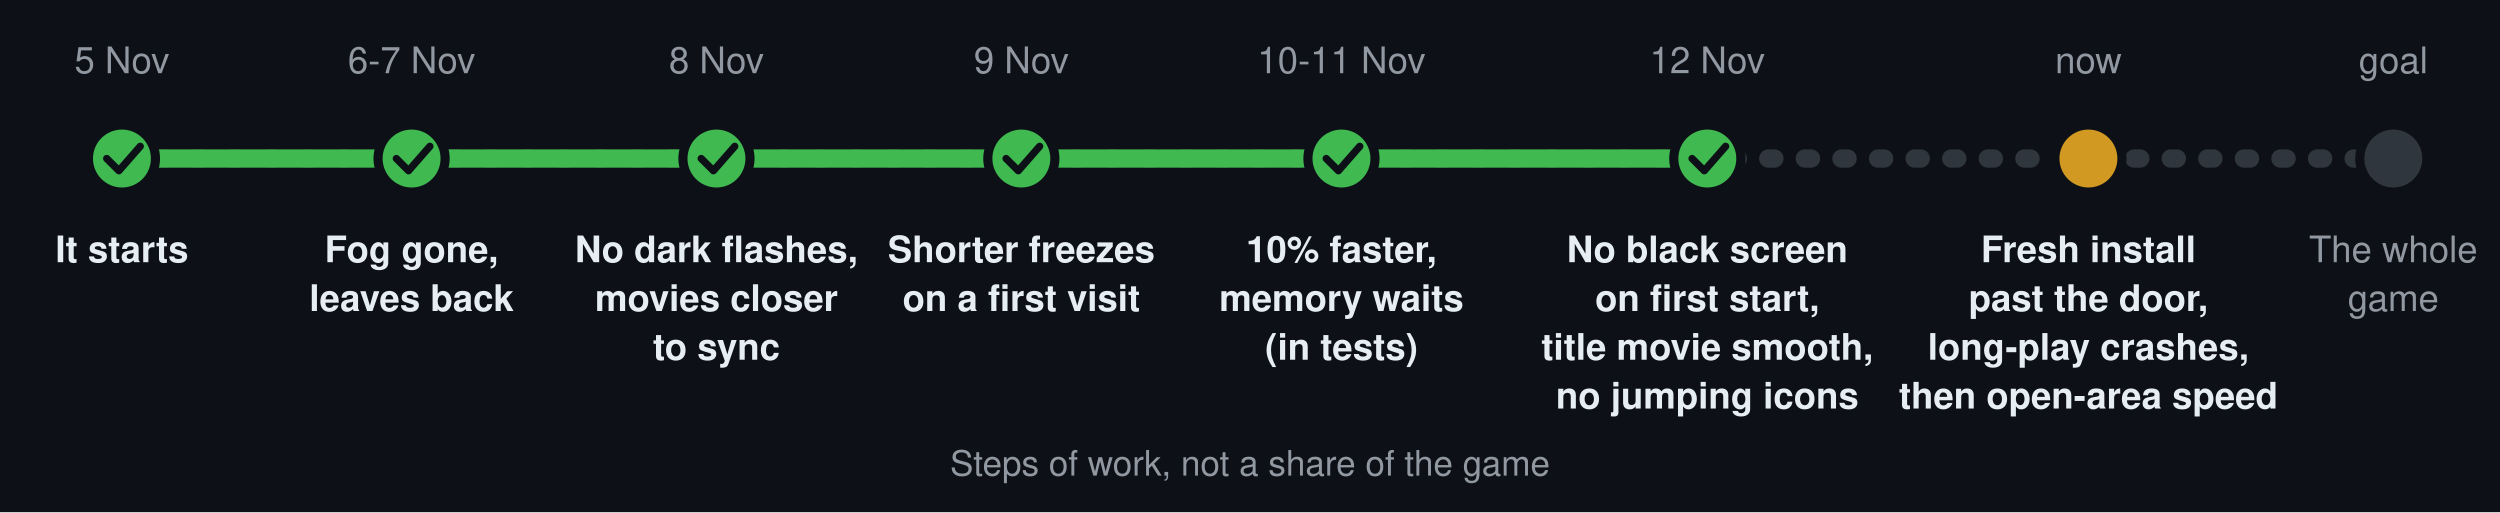
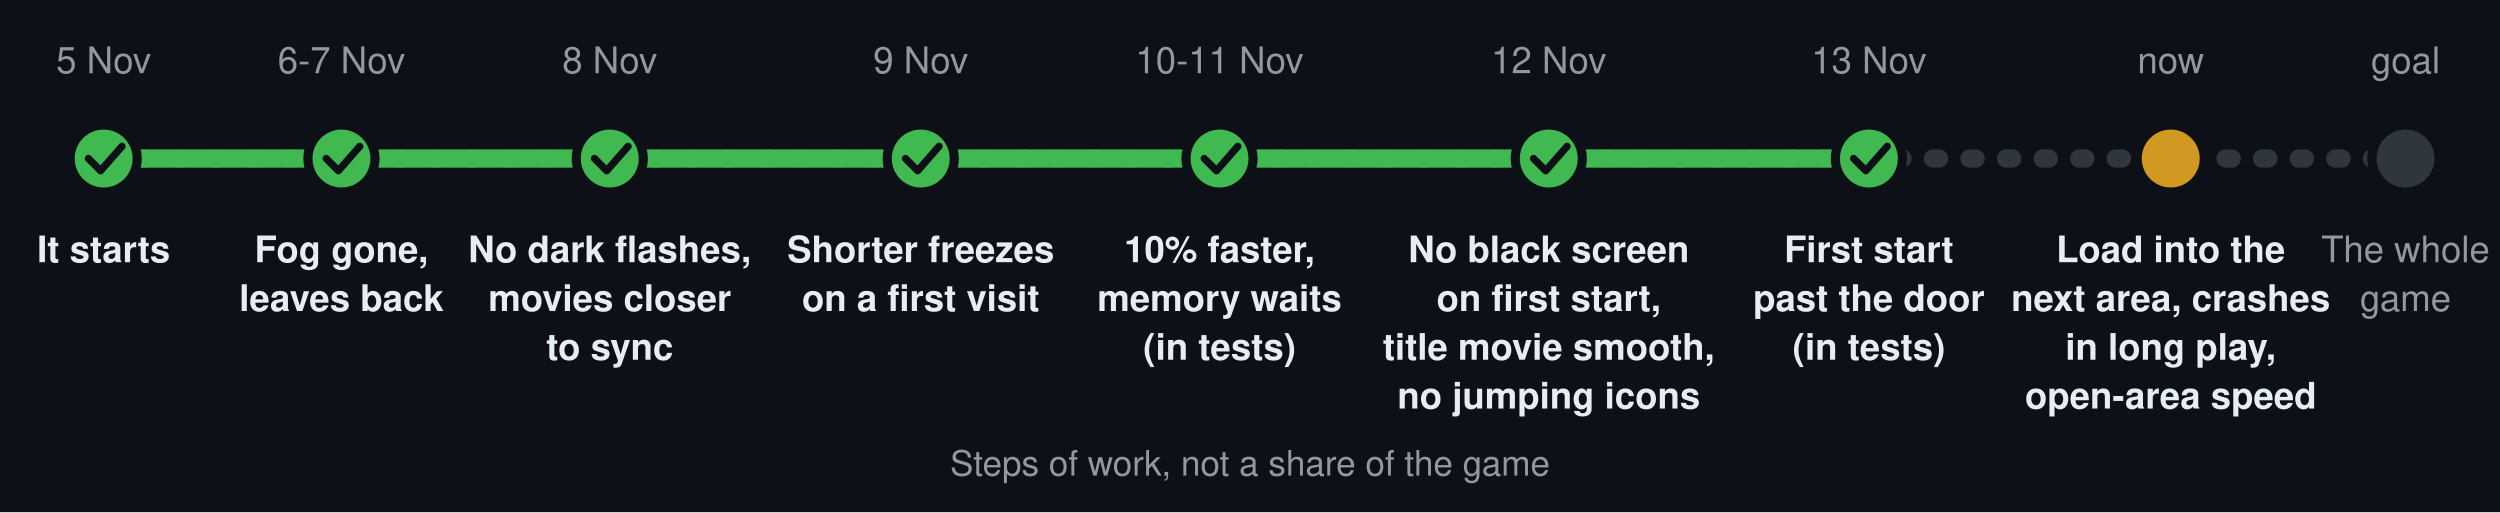
<svg xmlns="http://www.w3.org/2000/svg" viewBox="0 0 820 168" width="820" height="168" role="img" aria-label="What has been fixed, by date">
  <rect width="820" height="168" fill="#0d1117" />
-   <line x1="40" y1="52" x2="785" y2="52" stroke="#30363d" stroke-width="6" stroke-linecap="round" stroke-dasharray="2 10" />
-   <line x1="40" y1="52" x2="560" y2="52" stroke="#3fb950" stroke-width="6" stroke-linecap="round" />
-   <circle cx="40" cy="52" r="11" fill="#3fb950" stroke="#0d1117" stroke-width="3" />
-   <path d="M35 52 l4 4 l7 -8" fill="none" stroke="#0d1117" stroke-width="2.4" stroke-linecap="round" stroke-linejoin="round" />
-   <text x="40" y="24" text-anchor="middle" font-family="-apple-system,Segoe UI,Helvetica,Arial,sans-serif" font-size="12" fill="#9198a1">5 Nov</text>
-   <text x="40" y="86" text-anchor="middle" font-family="-apple-system,Segoe UI,Helvetica,Arial,sans-serif" font-size="12" font-weight="600" fill="#e6edf3">It starts</text>
-   <circle cx="135" cy="52" r="11" fill="#3fb950" stroke="#0d1117" stroke-width="3" />
-   <path d="M130 52 l4 4 l7 -8" fill="none" stroke="#0d1117" stroke-width="2.4" stroke-linecap="round" stroke-linejoin="round" />
-   <text x="135" y="24" text-anchor="middle" font-family="-apple-system,Segoe UI,Helvetica,Arial,sans-serif" font-size="12" fill="#9198a1">6-7 Nov</text>
-   <text x="135" y="86" text-anchor="middle" font-family="-apple-system,Segoe UI,Helvetica,Arial,sans-serif" font-size="12" font-weight="600" fill="#e6edf3">Fog gone,</text>
-   <text x="135" y="102" text-anchor="middle" font-family="-apple-system,Segoe UI,Helvetica,Arial,sans-serif" font-size="12" font-weight="600" fill="#e6edf3">leaves back</text>
-   <circle cx="235" cy="52" r="11" fill="#3fb950" stroke="#0d1117" stroke-width="3" />
-   <path d="M230 52 l4 4 l7 -8" fill="none" stroke="#0d1117" stroke-width="2.4" stroke-linecap="round" stroke-linejoin="round" />
-   <text x="235" y="24" text-anchor="middle" font-family="-apple-system,Segoe UI,Helvetica,Arial,sans-serif" font-size="12" fill="#9198a1">8 Nov</text>
-   <text x="235" y="86" text-anchor="middle" font-family="-apple-system,Segoe UI,Helvetica,Arial,sans-serif" font-size="12" font-weight="600" fill="#e6edf3">No dark flashes,</text>
-   <text x="235" y="102" text-anchor="middle" font-family="-apple-system,Segoe UI,Helvetica,Arial,sans-serif" font-size="12" font-weight="600" fill="#e6edf3">movies closer</text>
-   <text x="235" y="118" text-anchor="middle" font-family="-apple-system,Segoe UI,Helvetica,Arial,sans-serif" font-size="12" font-weight="600" fill="#e6edf3">to sync</text>
-   <circle cx="335" cy="52" r="11" fill="#3fb950" stroke="#0d1117" stroke-width="3" />
-   <path d="M330 52 l4 4 l7 -8" fill="none" stroke="#0d1117" stroke-width="2.4" stroke-linecap="round" stroke-linejoin="round" />
-   <text x="335" y="24" text-anchor="middle" font-family="-apple-system,Segoe UI,Helvetica,Arial,sans-serif" font-size="12" fill="#9198a1">9 Nov</text>
-   <text x="335" y="86" text-anchor="middle" font-family="-apple-system,Segoe UI,Helvetica,Arial,sans-serif" font-size="12" font-weight="600" fill="#e6edf3">Shorter freezes</text>
-   <text x="335" y="102" text-anchor="middle" font-family="-apple-system,Segoe UI,Helvetica,Arial,sans-serif" font-size="12" font-weight="600" fill="#e6edf3">on a first visit</text>
-   <circle cx="440" cy="52" r="11" fill="#3fb950" stroke="#0d1117" stroke-width="3" />
-   <path d="M435 52 l4 4 l7 -8" fill="none" stroke="#0d1117" stroke-width="2.4" stroke-linecap="round" stroke-linejoin="round" />
-   <text x="440" y="24" text-anchor="middle" font-family="-apple-system,Segoe UI,Helvetica,Arial,sans-serif" font-size="12" fill="#9198a1">10-11 Nov</text>
-   <text x="440" y="86" text-anchor="middle" font-family="-apple-system,Segoe UI,Helvetica,Arial,sans-serif" font-size="12" font-weight="600" fill="#e6edf3">10% faster,</text>
-   <text x="440" y="102" text-anchor="middle" font-family="-apple-system,Segoe UI,Helvetica,Arial,sans-serif" font-size="12" font-weight="600" fill="#e6edf3">memory waits</text>
-   <text x="440" y="118" text-anchor="middle" font-family="-apple-system,Segoe UI,Helvetica,Arial,sans-serif" font-size="12" font-weight="600" fill="#e6edf3">(in tests)</text>
-   <circle cx="560" cy="52" r="11" fill="#3fb950" stroke="#0d1117" stroke-width="3" />
-   <path d="M555 52 l4 4 l7 -8" fill="none" stroke="#0d1117" stroke-width="2.4" stroke-linecap="round" stroke-linejoin="round" />
-   <text x="560" y="24" text-anchor="middle" font-family="-apple-system,Segoe UI,Helvetica,Arial,sans-serif" font-size="12" fill="#9198a1">12 Nov</text>
-   <text x="560" y="86" text-anchor="middle" font-family="-apple-system,Segoe UI,Helvetica,Arial,sans-serif" font-size="12" font-weight="600" fill="#e6edf3">No black screen</text>
-   <text x="560" y="102" text-anchor="middle" font-family="-apple-system,Segoe UI,Helvetica,Arial,sans-serif" font-size="12" font-weight="600" fill="#e6edf3">on first start,</text>
-   <text x="560" y="118" text-anchor="middle" font-family="-apple-system,Segoe UI,Helvetica,Arial,sans-serif" font-size="12" font-weight="600" fill="#e6edf3">title movie smooth,</text>
-   <text x="560" y="134" text-anchor="middle" font-family="-apple-system,Segoe UI,Helvetica,Arial,sans-serif" font-size="12" font-weight="600" fill="#e6edf3">no jumping icons</text>
-   <circle cx="685" cy="52" r="11" fill="#d29922" stroke="#0d1117" stroke-width="3" />
-   <text x="685" y="24" text-anchor="middle" font-family="-apple-system,Segoe UI,Helvetica,Arial,sans-serif" font-size="12" fill="#9198a1">now</text>
-   <text x="685" y="86" text-anchor="middle" font-family="-apple-system,Segoe UI,Helvetica,Arial,sans-serif" font-size="12" font-weight="600" fill="#e6edf3">Fresh install</text>
-   <text x="685" y="102" text-anchor="middle" font-family="-apple-system,Segoe UI,Helvetica,Arial,sans-serif" font-size="12" font-weight="600" fill="#e6edf3">past the door,</text>
-   <text x="685" y="118" text-anchor="middle" font-family="-apple-system,Segoe UI,Helvetica,Arial,sans-serif" font-size="12" font-weight="600" fill="#e6edf3">long-play crashes,</text>
-   <text x="685" y="134" text-anchor="middle" font-family="-apple-system,Segoe UI,Helvetica,Arial,sans-serif" font-size="12" font-weight="600" fill="#e6edf3">then open-area speed</text>
-   <circle cx="785" cy="52" r="11" fill="#30363d" stroke="#0d1117" stroke-width="3" />
-   <text x="785" y="24" text-anchor="middle" font-family="-apple-system,Segoe UI,Helvetica,Arial,sans-serif" font-size="12" fill="#9198a1">goal</text>
-   <text x="785" y="86" text-anchor="middle" font-family="-apple-system,Segoe UI,Helvetica,Arial,sans-serif" font-size="12" font-weight="400" fill="#9198a1">The whole</text>
-   <text x="785" y="102" text-anchor="middle" font-family="-apple-system,Segoe UI,Helvetica,Arial,sans-serif" font-size="12" font-weight="400" fill="#9198a1">game</text>
+   <line x1="34" y1="52" x2="789" y2="52" stroke="#30363d" stroke-width="6" stroke-linecap="round" stroke-dasharray="2 10" />
+   <line x1="34" y1="52" x2="613" y2="52" stroke="#3fb950" stroke-width="6" stroke-linecap="round" />
+   <circle cx="34" cy="52" r="11" fill="#3fb950" stroke="#0d1117" stroke-width="3" />
+   <path d="M29 52 l4 4 l7 -8" fill="none" stroke="#0d1117" stroke-width="2.4" stroke-linecap="round" stroke-linejoin="round" />
+   <text x="34" y="24" text-anchor="middle" font-family="-apple-system,Segoe UI,Helvetica,Arial,sans-serif" font-size="12" fill="#9198a1">5 Nov</text>
+   <text x="34" y="86" text-anchor="middle" font-family="-apple-system,Segoe UI,Helvetica,Arial,sans-serif" font-size="12" font-weight="600" fill="#e6edf3">It starts</text>
+   <circle cx="112" cy="52" r="11" fill="#3fb950" stroke="#0d1117" stroke-width="3" />
+   <path d="M107 52 l4 4 l7 -8" fill="none" stroke="#0d1117" stroke-width="2.4" stroke-linecap="round" stroke-linejoin="round" />
+   <text x="112" y="24" text-anchor="middle" font-family="-apple-system,Segoe UI,Helvetica,Arial,sans-serif" font-size="12" fill="#9198a1">6-7 Nov</text>
+   <text x="112" y="86" text-anchor="middle" font-family="-apple-system,Segoe UI,Helvetica,Arial,sans-serif" font-size="12" font-weight="600" fill="#e6edf3">Fog gone,</text>
+   <text x="112" y="102" text-anchor="middle" font-family="-apple-system,Segoe UI,Helvetica,Arial,sans-serif" font-size="12" font-weight="600" fill="#e6edf3">leaves back</text>
+   <circle cx="200" cy="52" r="11" fill="#3fb950" stroke="#0d1117" stroke-width="3" />
+   <path d="M195 52 l4 4 l7 -8" fill="none" stroke="#0d1117" stroke-width="2.4" stroke-linecap="round" stroke-linejoin="round" />
+   <text x="200" y="24" text-anchor="middle" font-family="-apple-system,Segoe UI,Helvetica,Arial,sans-serif" font-size="12" fill="#9198a1">8 Nov</text>
+   <text x="200" y="86" text-anchor="middle" font-family="-apple-system,Segoe UI,Helvetica,Arial,sans-serif" font-size="12" font-weight="600" fill="#e6edf3">No dark flashes,</text>
+   <text x="200" y="102" text-anchor="middle" font-family="-apple-system,Segoe UI,Helvetica,Arial,sans-serif" font-size="12" font-weight="600" fill="#e6edf3">movies closer</text>
+   <text x="200" y="118" text-anchor="middle" font-family="-apple-system,Segoe UI,Helvetica,Arial,sans-serif" font-size="12" font-weight="600" fill="#e6edf3">to sync</text>
+   <circle cx="302" cy="52" r="11" fill="#3fb950" stroke="#0d1117" stroke-width="3" />
+   <path d="M297 52 l4 4 l7 -8" fill="none" stroke="#0d1117" stroke-width="2.4" stroke-linecap="round" stroke-linejoin="round" />
+   <text x="302" y="24" text-anchor="middle" font-family="-apple-system,Segoe UI,Helvetica,Arial,sans-serif" font-size="12" fill="#9198a1">9 Nov</text>
+   <text x="302" y="86" text-anchor="middle" font-family="-apple-system,Segoe UI,Helvetica,Arial,sans-serif" font-size="12" font-weight="600" fill="#e6edf3">Shorter freezes</text>
+   <text x="302" y="102" text-anchor="middle" font-family="-apple-system,Segoe UI,Helvetica,Arial,sans-serif" font-size="12" font-weight="600" fill="#e6edf3">on a first visit</text>
+   <circle cx="400" cy="52" r="11" fill="#3fb950" stroke="#0d1117" stroke-width="3" />
+   <path d="M395 52 l4 4 l7 -8" fill="none" stroke="#0d1117" stroke-width="2.4" stroke-linecap="round" stroke-linejoin="round" />
+   <text x="400" y="24" text-anchor="middle" font-family="-apple-system,Segoe UI,Helvetica,Arial,sans-serif" font-size="12" fill="#9198a1">10-11 Nov</text>
+   <text x="400" y="86" text-anchor="middle" font-family="-apple-system,Segoe UI,Helvetica,Arial,sans-serif" font-size="12" font-weight="600" fill="#e6edf3">10% faster,</text>
+   <text x="400" y="102" text-anchor="middle" font-family="-apple-system,Segoe UI,Helvetica,Arial,sans-serif" font-size="12" font-weight="600" fill="#e6edf3">memory waits</text>
+   <text x="400" y="118" text-anchor="middle" font-family="-apple-system,Segoe UI,Helvetica,Arial,sans-serif" font-size="12" font-weight="600" fill="#e6edf3">(in tests)</text>
+   <circle cx="508" cy="52" r="11" fill="#3fb950" stroke="#0d1117" stroke-width="3" />
+   <path d="M503 52 l4 4 l7 -8" fill="none" stroke="#0d1117" stroke-width="2.4" stroke-linecap="round" stroke-linejoin="round" />
+   <text x="508" y="24" text-anchor="middle" font-family="-apple-system,Segoe UI,Helvetica,Arial,sans-serif" font-size="12" fill="#9198a1">12 Nov</text>
+   <text x="508" y="86" text-anchor="middle" font-family="-apple-system,Segoe UI,Helvetica,Arial,sans-serif" font-size="12" font-weight="600" fill="#e6edf3">No black screen</text>
+   <text x="508" y="102" text-anchor="middle" font-family="-apple-system,Segoe UI,Helvetica,Arial,sans-serif" font-size="12" font-weight="600" fill="#e6edf3">on first start,</text>
+   <text x="508" y="118" text-anchor="middle" font-family="-apple-system,Segoe UI,Helvetica,Arial,sans-serif" font-size="12" font-weight="600" fill="#e6edf3">title movie smooth,</text>
+   <text x="508" y="134" text-anchor="middle" font-family="-apple-system,Segoe UI,Helvetica,Arial,sans-serif" font-size="12" font-weight="600" fill="#e6edf3">no jumping icons</text>
+   <circle cx="613" cy="52" r="11" fill="#3fb950" stroke="#0d1117" stroke-width="3" />
+   <path d="M608 52 l4 4 l7 -8" fill="none" stroke="#0d1117" stroke-width="2.4" stroke-linecap="round" stroke-linejoin="round" />
+   <text x="613" y="24" text-anchor="middle" font-family="-apple-system,Segoe UI,Helvetica,Arial,sans-serif" font-size="12" fill="#9198a1">13 Nov</text>
+   <text x="613" y="86" text-anchor="middle" font-family="-apple-system,Segoe UI,Helvetica,Arial,sans-serif" font-size="12" font-weight="600" fill="#e6edf3">First start</text>
+   <text x="613" y="102" text-anchor="middle" font-family="-apple-system,Segoe UI,Helvetica,Arial,sans-serif" font-size="12" font-weight="600" fill="#e6edf3">past the door</text>
+   <text x="613" y="118" text-anchor="middle" font-family="-apple-system,Segoe UI,Helvetica,Arial,sans-serif" font-size="12" font-weight="600" fill="#e6edf3">(in tests)</text>
+   <circle cx="712" cy="52" r="11" fill="#d29922" stroke="#0d1117" stroke-width="3" />
+   <text x="712" y="24" text-anchor="middle" font-family="-apple-system,Segoe UI,Helvetica,Arial,sans-serif" font-size="12" fill="#9198a1">now</text>
+   <text x="712" y="86" text-anchor="middle" font-family="-apple-system,Segoe UI,Helvetica,Arial,sans-serif" font-size="12" font-weight="600" fill="#e6edf3">Load into the</text>
+   <text x="712" y="102" text-anchor="middle" font-family="-apple-system,Segoe UI,Helvetica,Arial,sans-serif" font-size="12" font-weight="600" fill="#e6edf3">next area, crashes</text>
+   <text x="712" y="118" text-anchor="middle" font-family="-apple-system,Segoe UI,Helvetica,Arial,sans-serif" font-size="12" font-weight="600" fill="#e6edf3">in long play,</text>
+   <text x="712" y="134" text-anchor="middle" font-family="-apple-system,Segoe UI,Helvetica,Arial,sans-serif" font-size="12" font-weight="600" fill="#e6edf3">open-area speed</text>
+   <circle cx="789" cy="52" r="11" fill="#30363d" stroke="#0d1117" stroke-width="3" />
+   <text x="789" y="24" text-anchor="middle" font-family="-apple-system,Segoe UI,Helvetica,Arial,sans-serif" font-size="12" fill="#9198a1">goal</text>
+   <text x="789" y="86" text-anchor="middle" font-family="-apple-system,Segoe UI,Helvetica,Arial,sans-serif" font-size="12" font-weight="400" fill="#9198a1">The whole</text>
+   <text x="789" y="102" text-anchor="middle" font-family="-apple-system,Segoe UI,Helvetica,Arial,sans-serif" font-size="12" font-weight="400" fill="#9198a1">game</text>
  <text x="410" y="156" text-anchor="middle" font-family="-apple-system,Segoe UI,Helvetica,Arial,sans-serif" font-size="11.5" fill="#9198a1">Steps of work, not a share of the game</text>
</svg>
